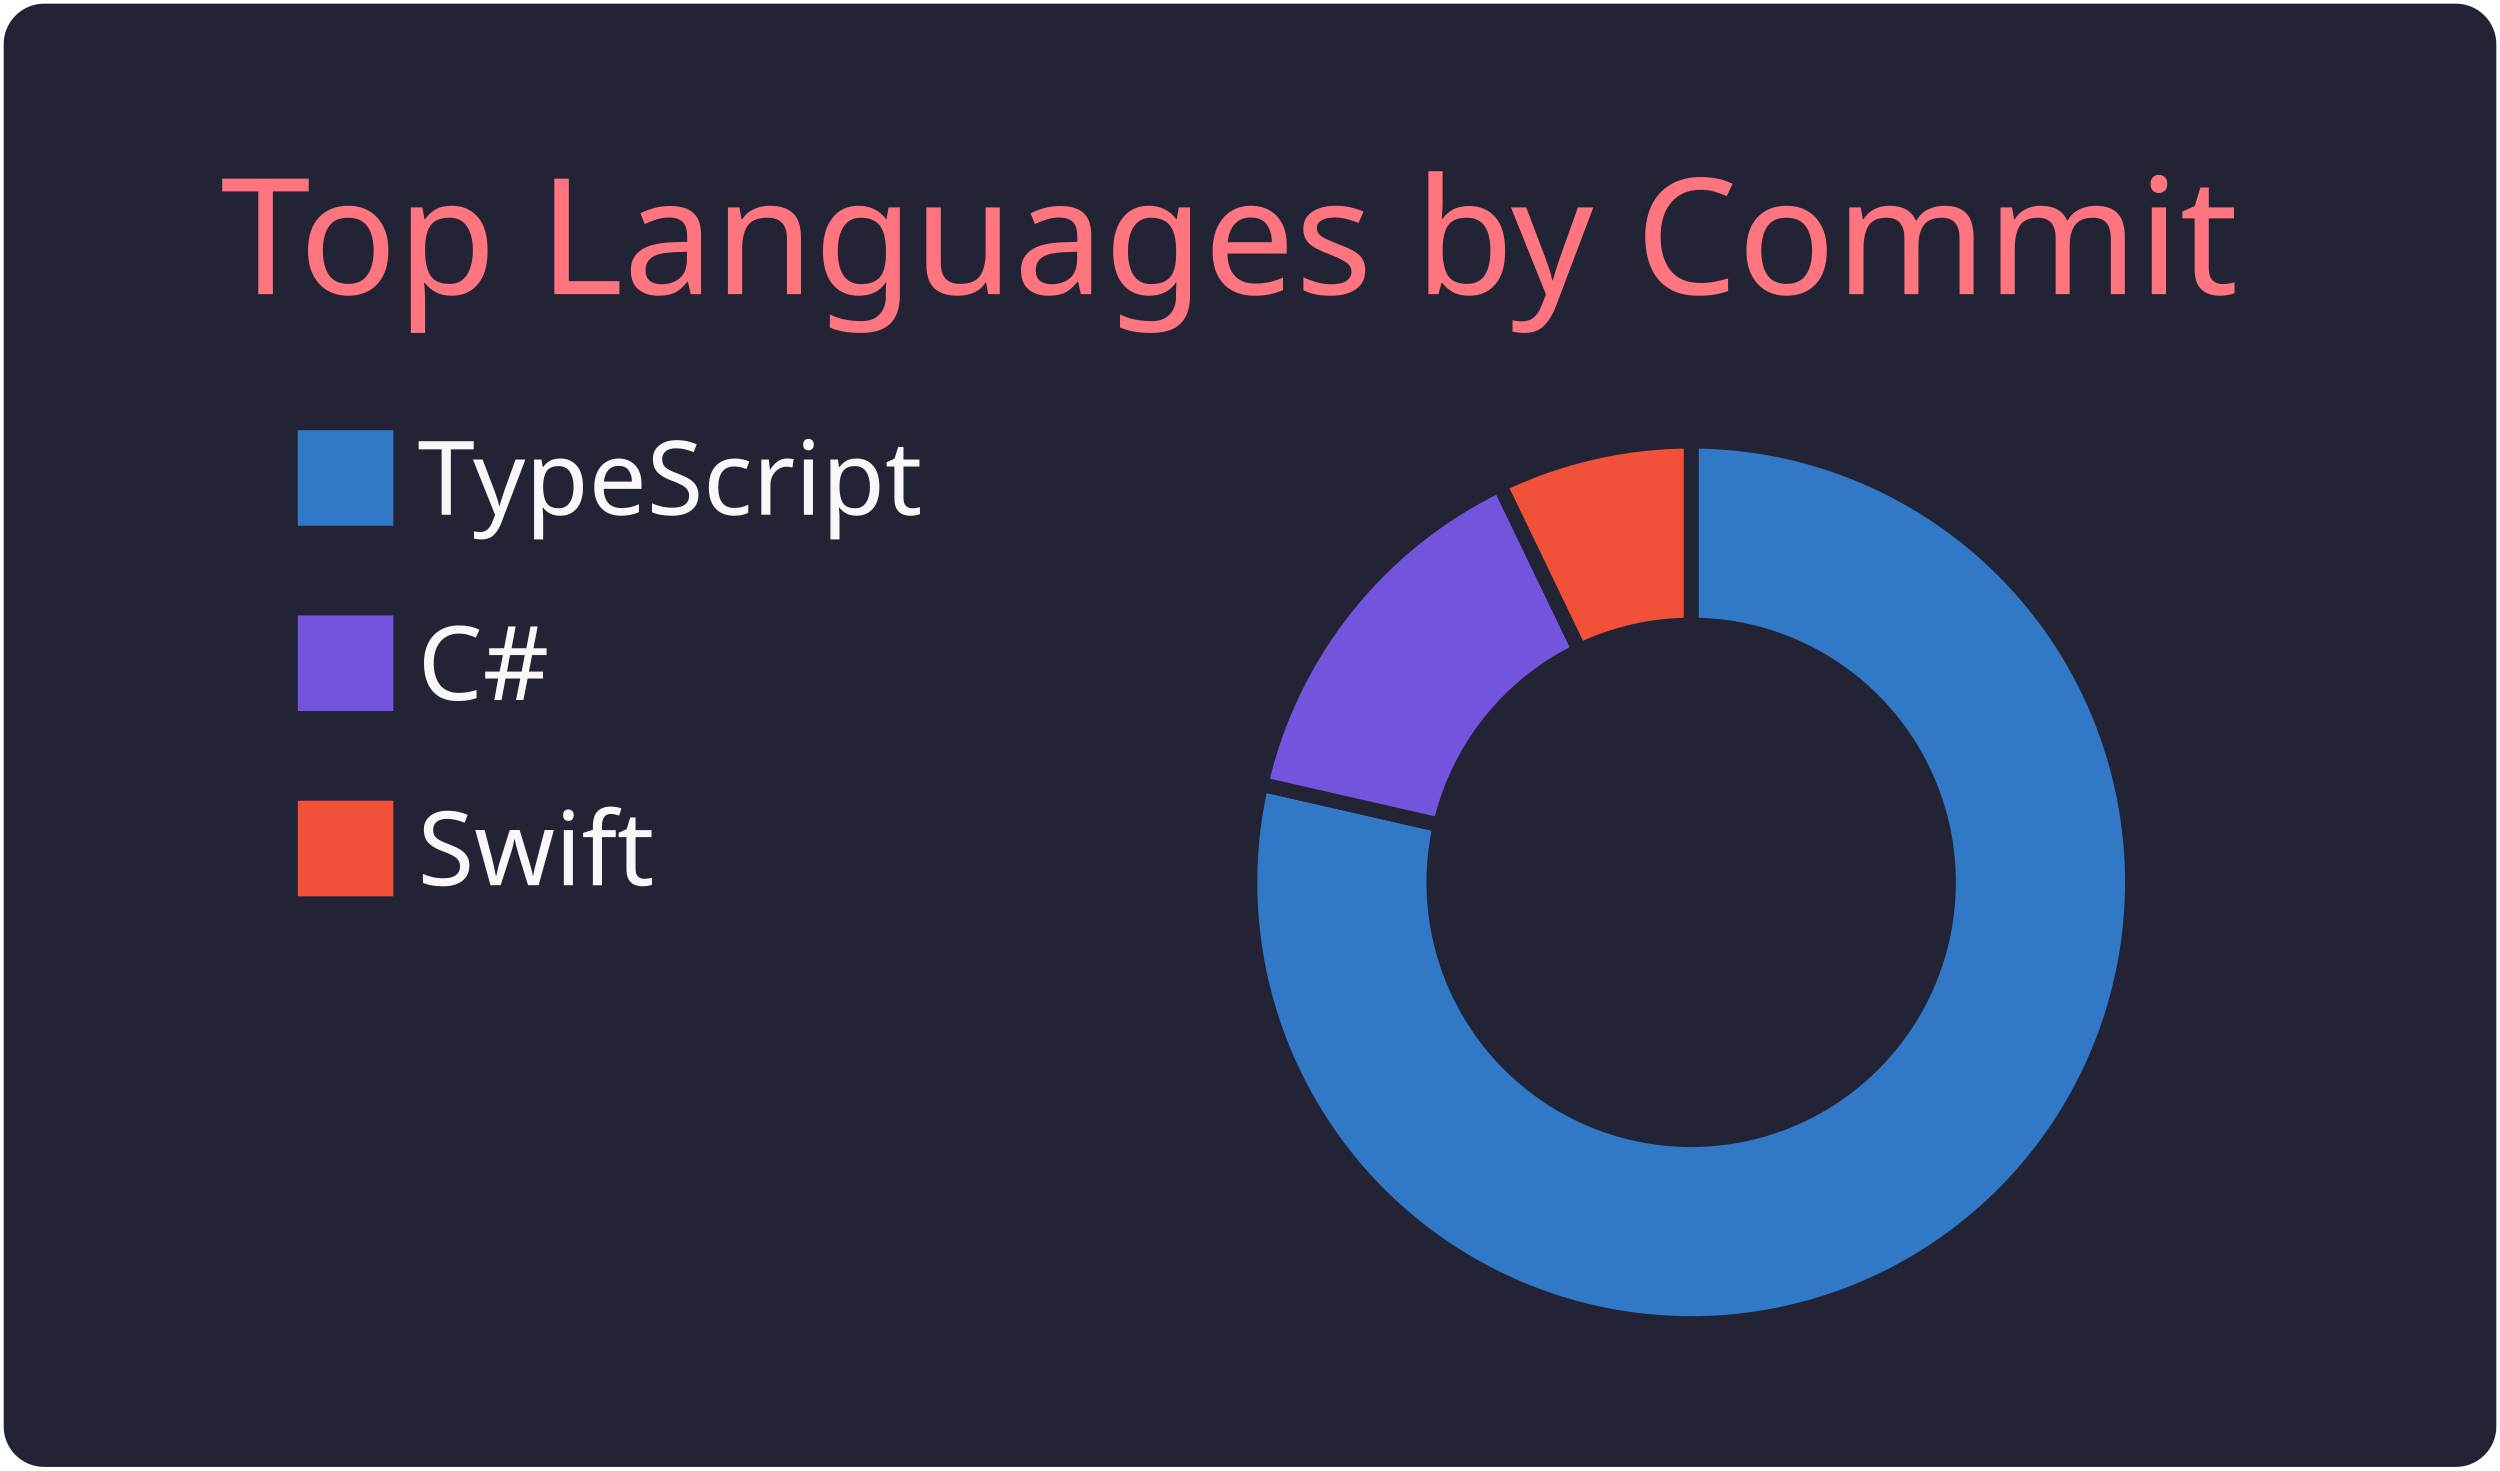
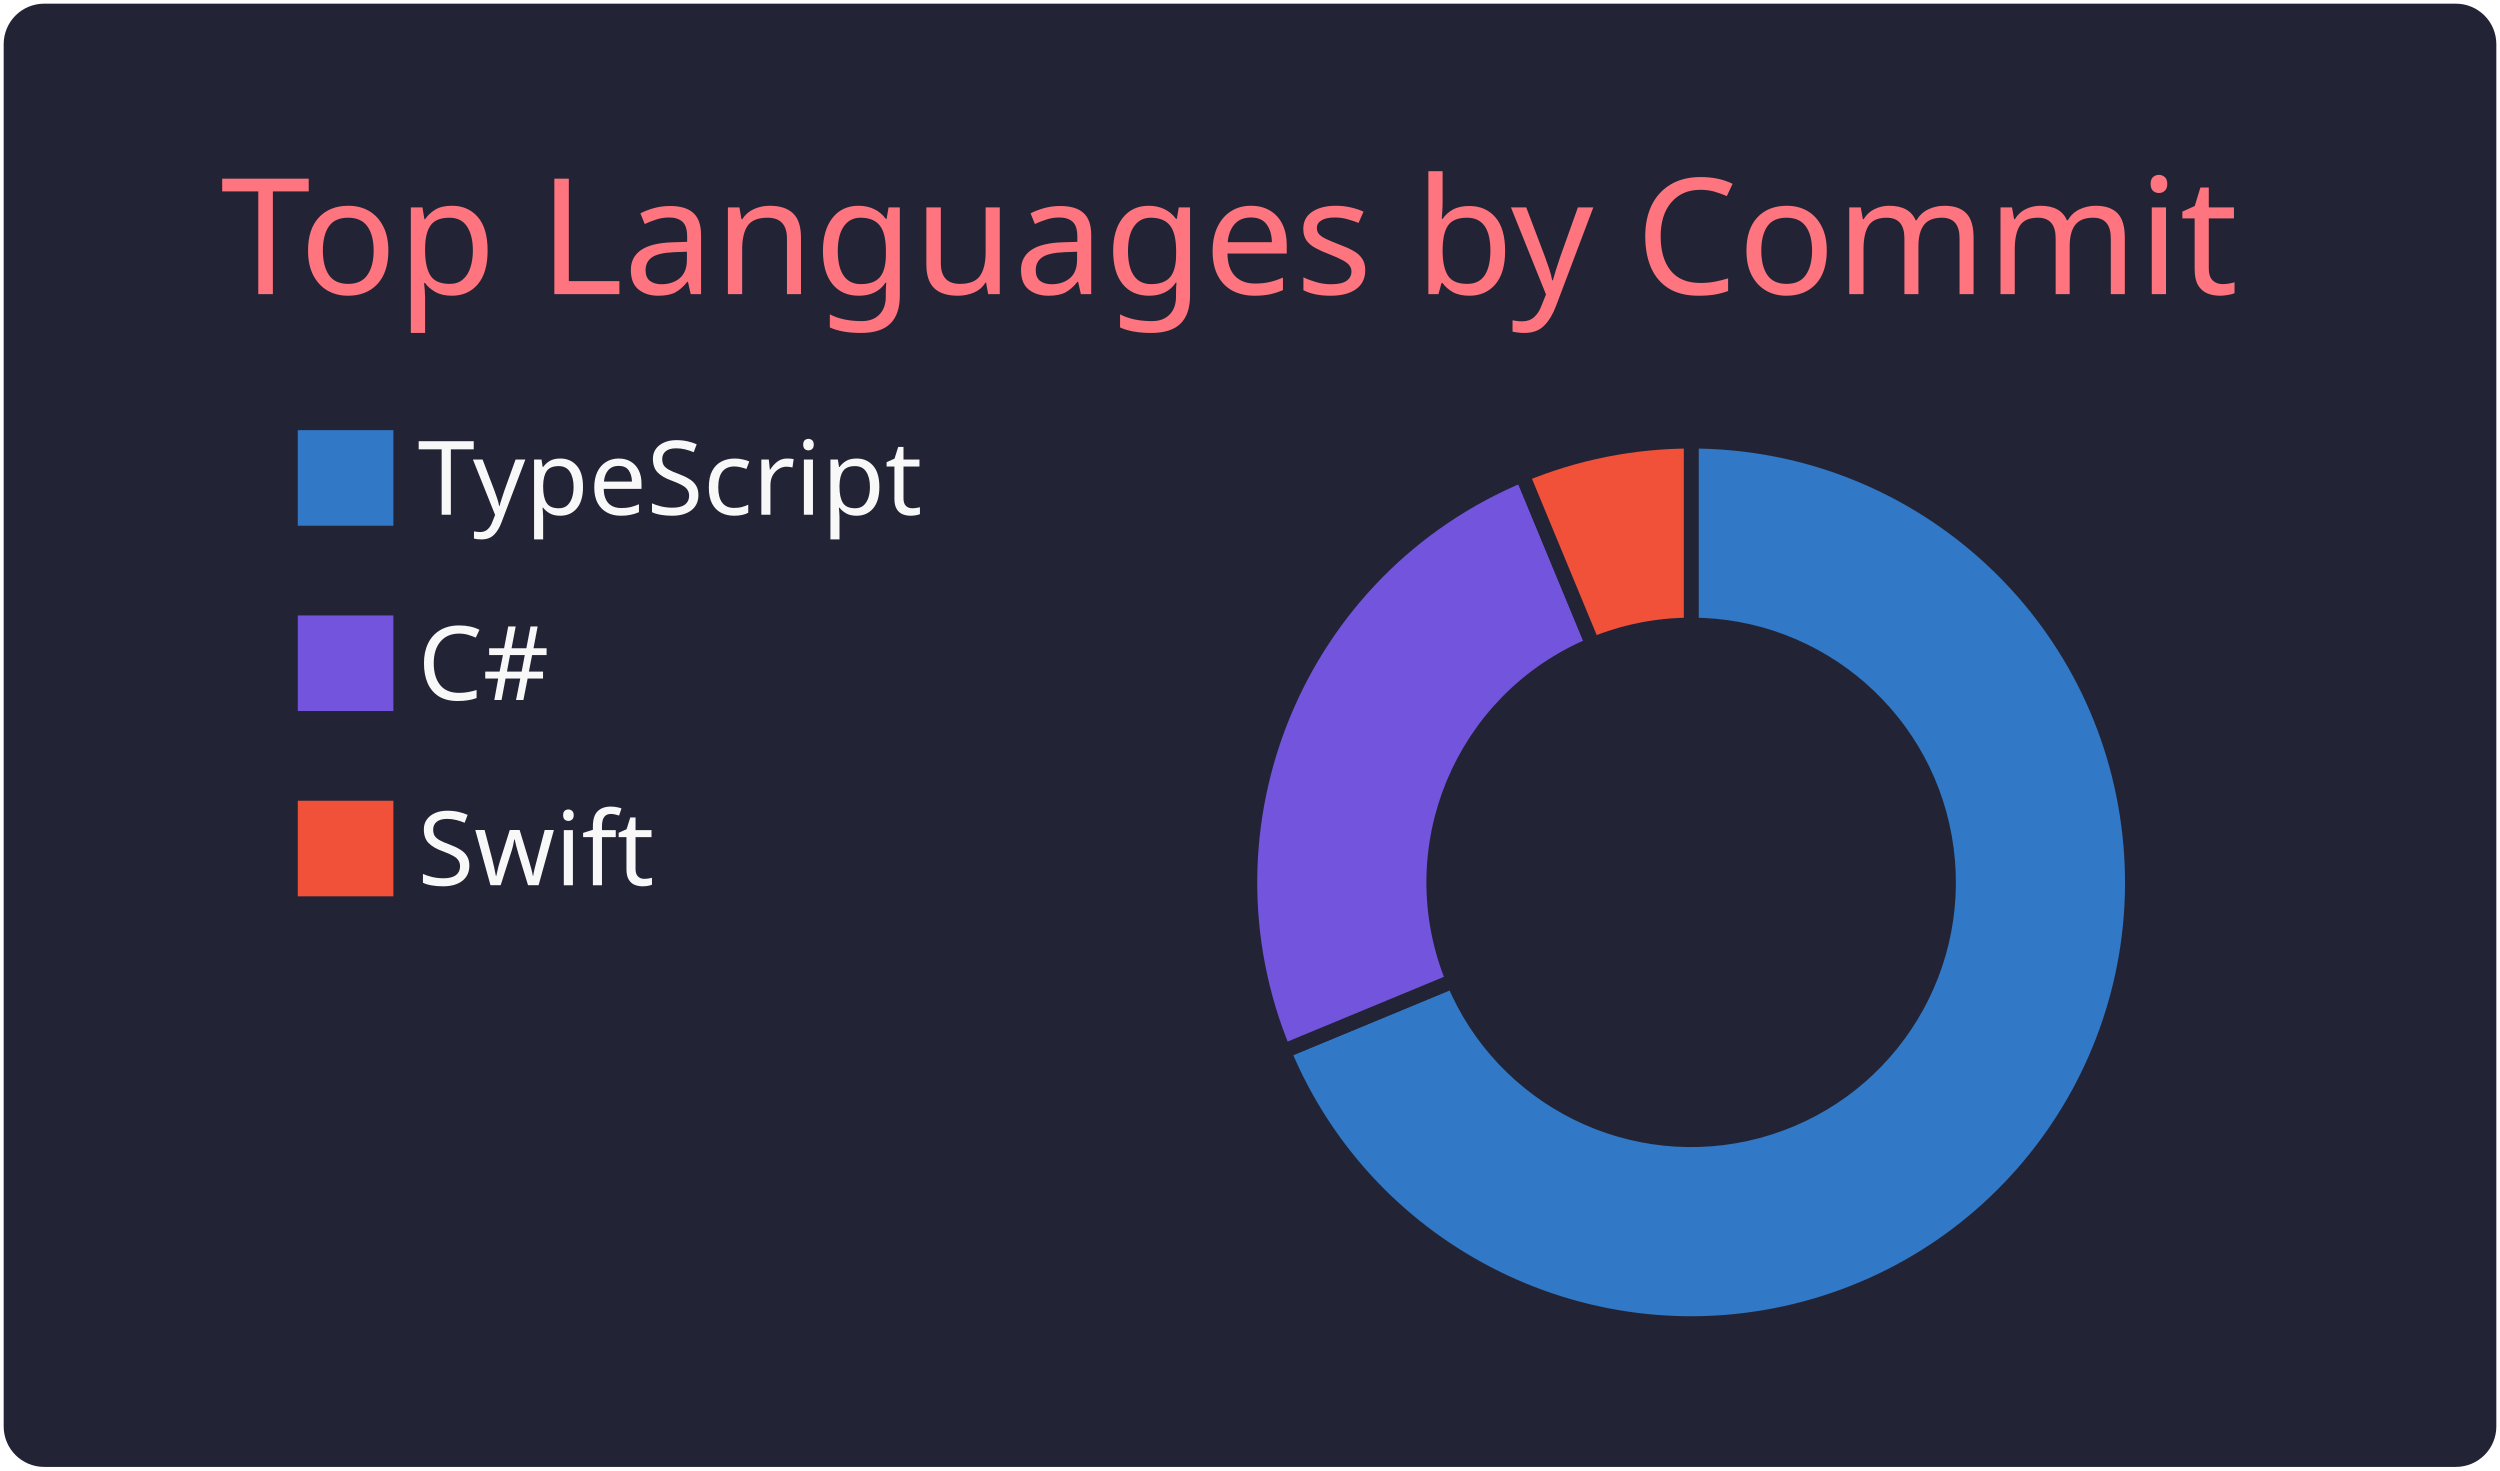
<svg xmlns="http://www.w3.org/2000/svg" width="340" height="200" viewBox="0 0 340 200">
  <style>* {
          font-family: 'Segoe UI', Ubuntu, "Helvetica Neue", Sans-Serif
        }</style>
  <g class="gpsc-root">
    <rect x="1" y="1" rx="5" ry="5" height="99%" width="99.412%" stroke="#222436" stroke-width="1" fill="#222436" stroke-opacity="1" />
    <text x="30" y="40" class="gpsc-item" style="--gpsc-i: 0; font-size: 22px; fill: #ff757f;">Top Languages by Commit</text>
    <g transform="translate(0,40)">
      <g transform="translate(40,0)">
        <rect y="18" width="14" height="14" class="gpsc-item" style="--gpsc-i: 0; stroke-width: 1px;" fill="#3178c6" stroke="#222436" />
        <rect y="43.2" width="14" height="14" class="gpsc-item" style="--gpsc-i: 1; stroke-width: 1px;" fill="#7355dd" stroke="#222436" />
        <rect y="68.4" width="14" height="14" class="gpsc-item" style="--gpsc-i: 2; stroke-width: 1px;" fill="#F05138" stroke="#222436" />
        <text x="16.8" y="30" class="gpsc-item" style="--gpsc-i: 0; fill: #f8f8f8; font-size: 14px;">TypeScript</text>
        <text x="16.8" y="55.2" class="gpsc-item" style="--gpsc-i: 1; fill: #f8f8f8; font-size: 14px;">C#</text>
        <text x="16.8" y="80.4" class="gpsc-item" style="--gpsc-i: 2; fill: #f8f8f8; font-size: 14px;">Swift</text>
      </g>
      <g transform="translate( 230, 80 )">
        <g class="arc" style="--gpsc-i: 0;">
-           <path d="M3.67394039744206e-15,-60A60,60,0,1,1,-58.496,-13.351L-34.122,-7.788A35,35,0,1,0,2.1431318985078682e-15,-35Z" style="fill: #3178c6; stroke-width: 2px;" stroke="#222436" />
+           <path d="M3.67394039744206e-15,-60A60,60,0,1,1,-55.433,22.961L-32.336,13.394A35,35,0,1,0,2.1431318985078682e-15,-35Z" style="fill: #3178c6; stroke-width: 2px;" stroke="#222436" />
        </g>
        <g class="arc" style="--gpsc-i: 1;">
-           <path d="M-58.496,-13.351A60,60,0,0,1,-26.033,-54.058L-15.186,-31.534A35,35,0,0,0,-34.122,-7.788Z" style="fill: #7355dd; stroke-width: 2px;" stroke="#222436" />
+           <path d="M-55.433,22.961A60,60,0,0,1,-22.961,-55.433L-13.394,-32.336A35,35,0,0,0,-32.336,13.394Z" style="fill: #7355dd; stroke-width: 2px;" stroke="#222436" />
        </g>
        <g class="arc" style="--gpsc-i: 2;">
-           <path d="M-26.033,-54.058A60,60,0,0,1,-1.1021821192326178e-14,-60L-6.429395695523604e-15,-35A35,35,0,0,0,-15.186,-31.534Z" style="fill: #F05138; stroke-width: 2px;" stroke="#222436" />
+           <path d="M-22.961,-55.433A60,60,0,0,1,-1.1021821192326178e-14,-60L-6.429395695523604e-15,-35A35,35,0,0,0,-13.394,-32.336Z" style="fill: #F05138; stroke-width: 2px;" stroke="#222436" />
        </g>
      </g>
    </g>
  </g>
</svg>
